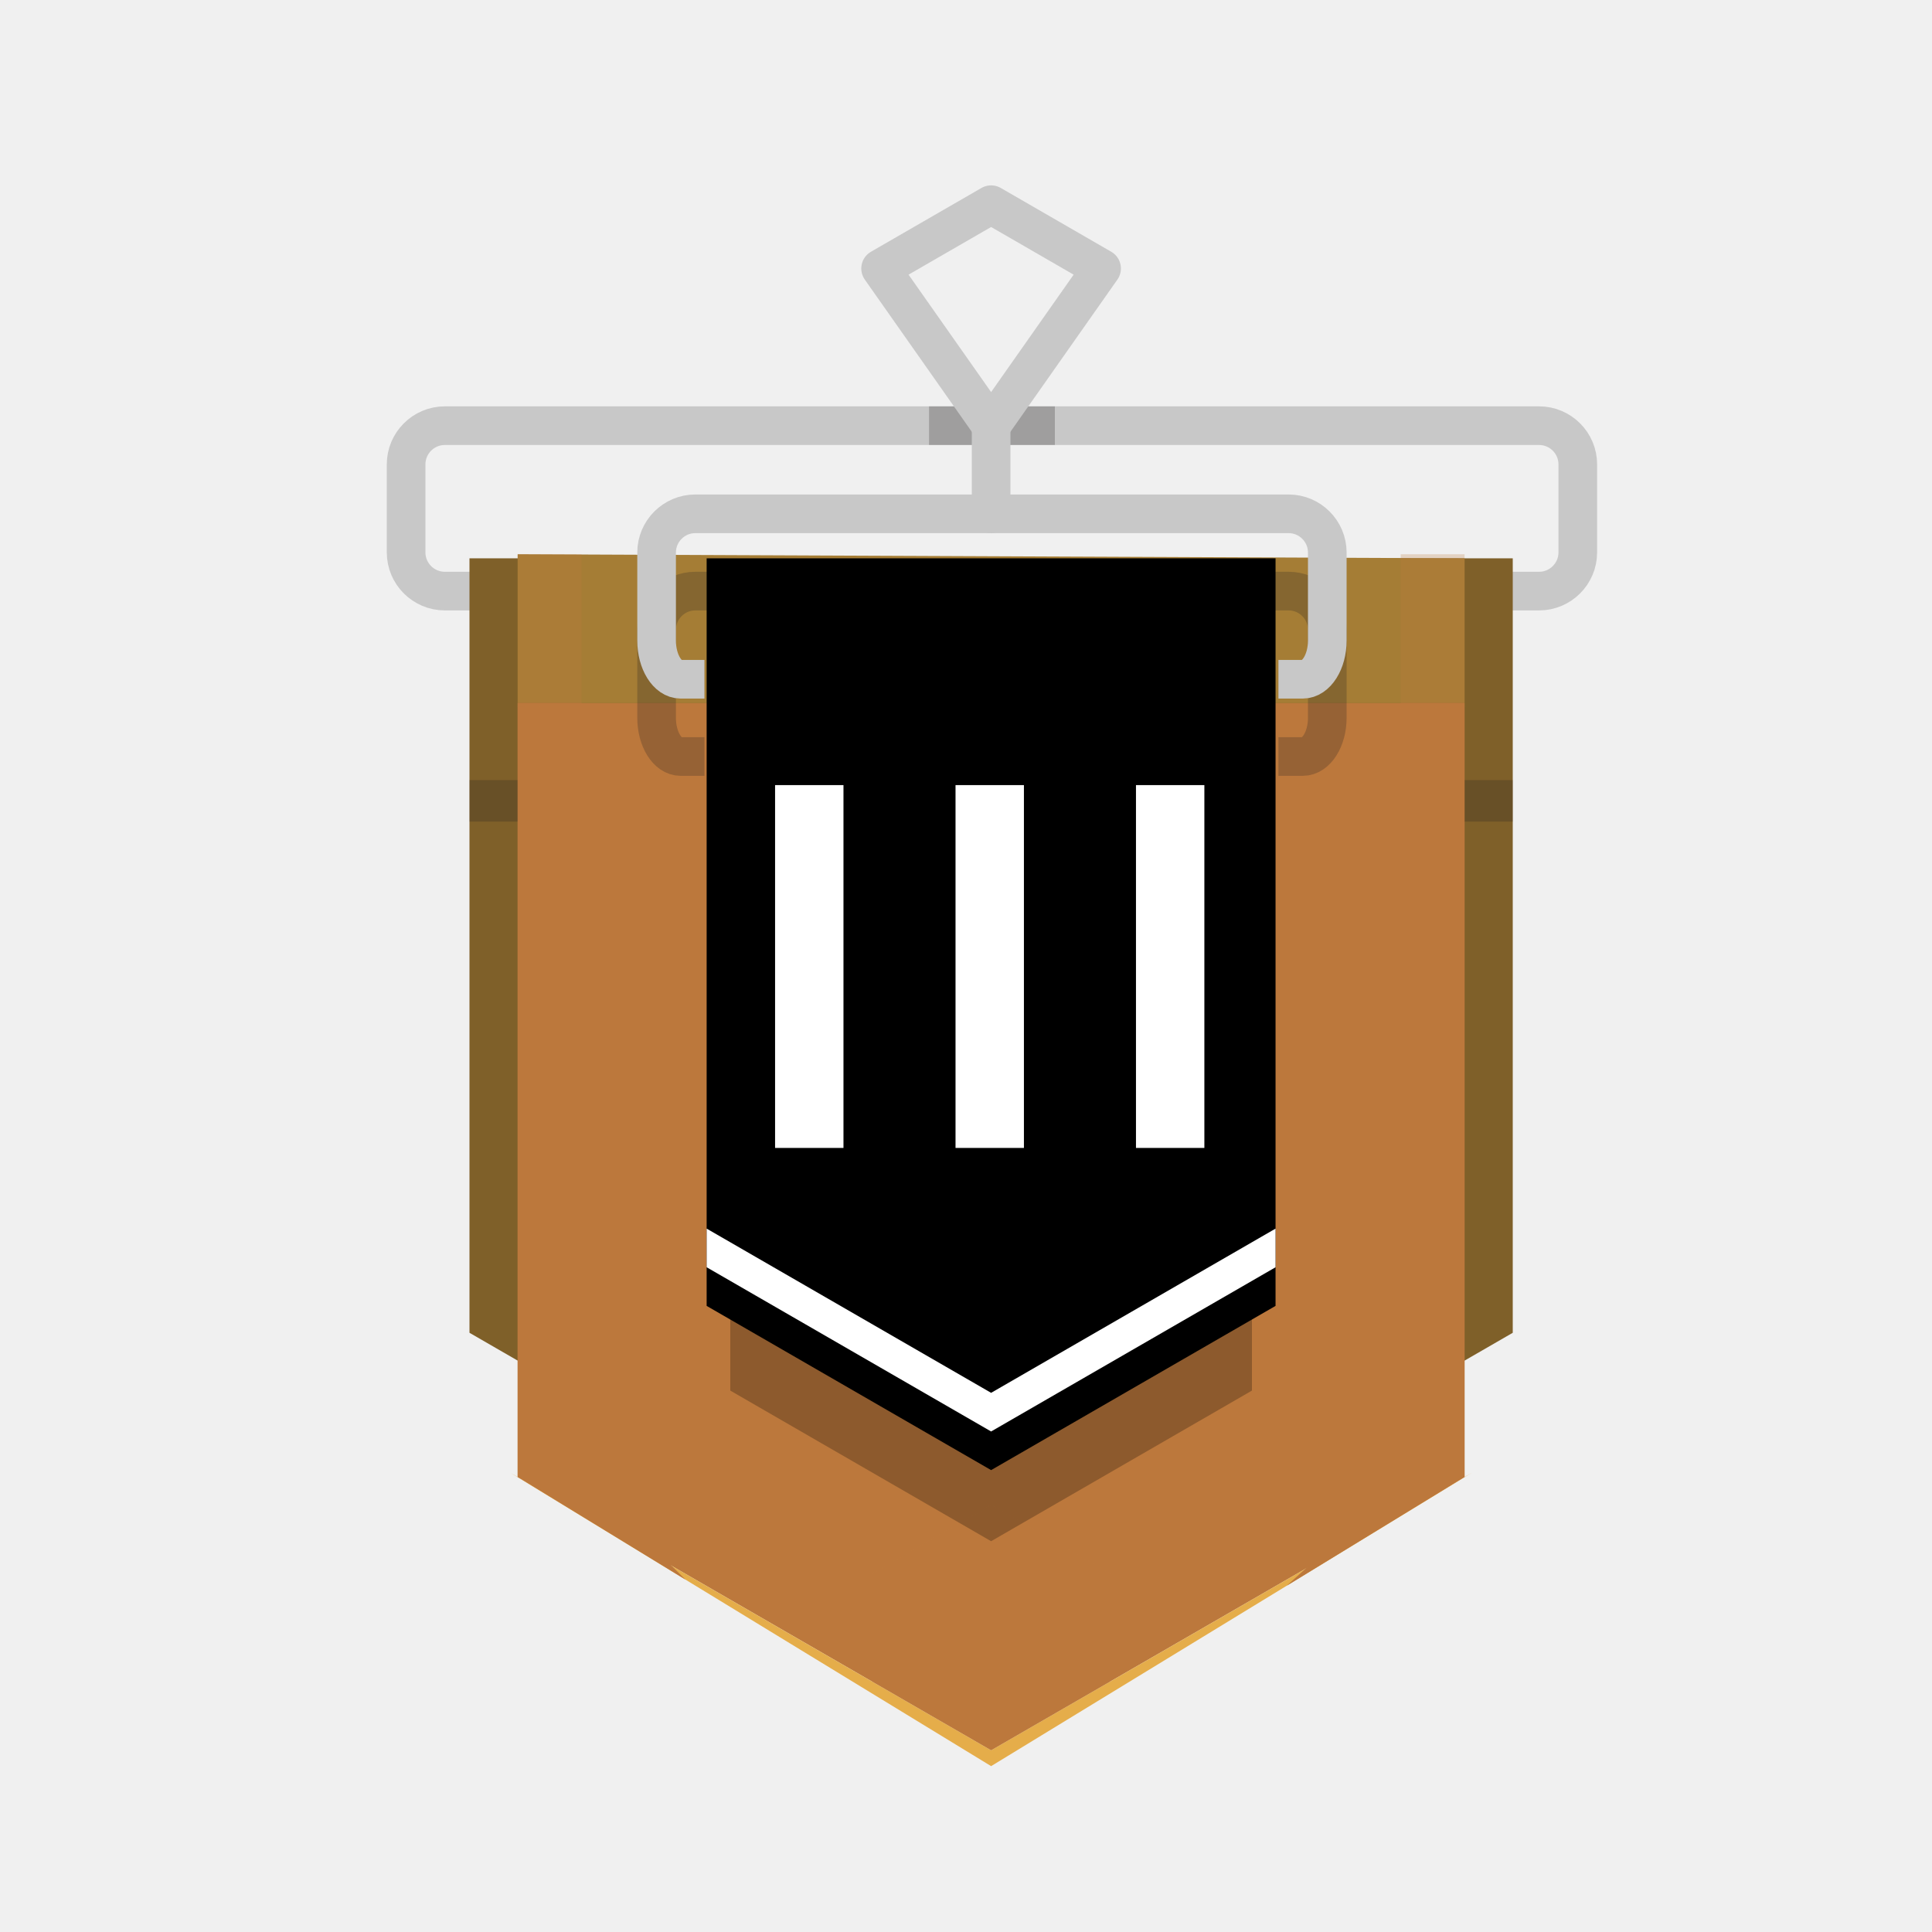
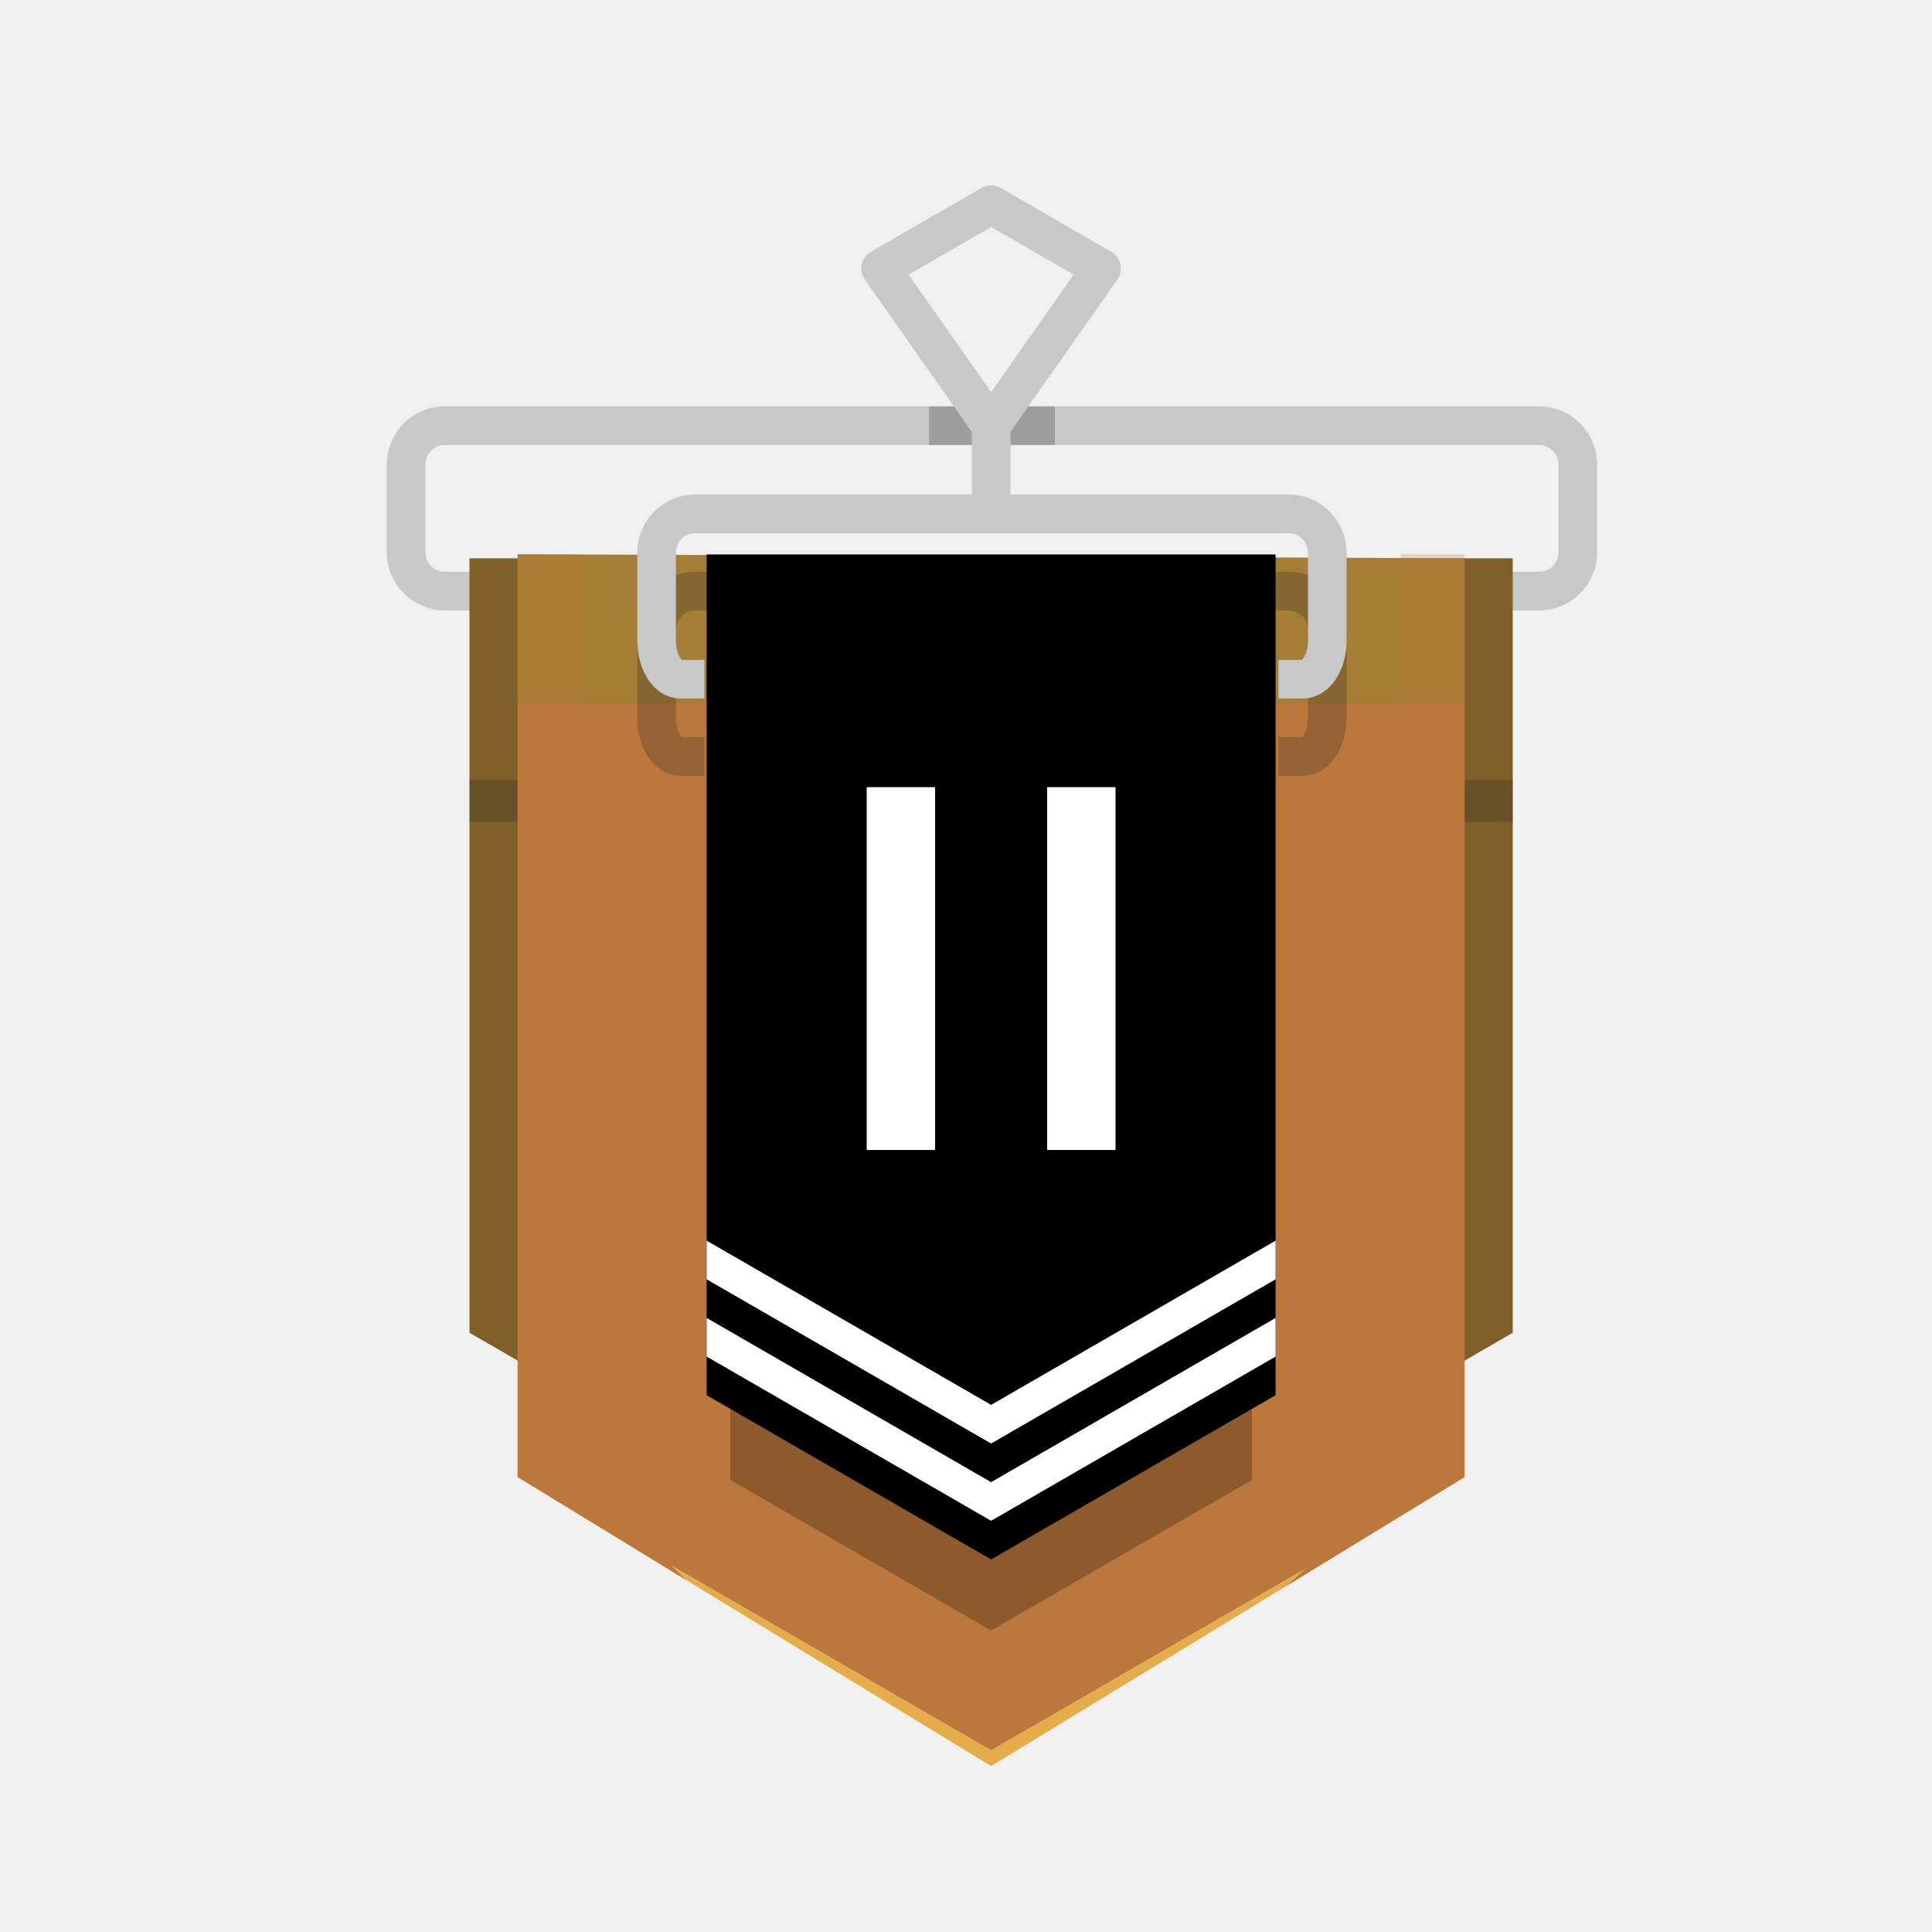
<svg xmlns="http://www.w3.org/2000/svg" xmlns:xlink="http://www.w3.org/1999/xlink" version="1.1" x="0px" y="0px" width="500px" height="500px" viewBox="0 0 500 500" enable-background="new 0 0 500 500" xml:space="preserve">
  <symbol id="League_x5F_Bronze_1_" viewBox="-250.5 -250.36 501 501">
    <polygon opacity="0" fill="#BC783C" points="173.2,-100.64 0,-200.64 -173.21,-100.64 -173.21,99.36 0,199.36 173.2,99.36  " />
    <g>
      <path fill="none" stroke="#C8C8C8" stroke-width="10" stroke-linecap="round" stroke-linejoin="round" stroke-miterlimit="10" d="    M141.83,99.36c5.5,0,10,4.5,10,10l0,22.81c0,5.5-4.5,10-10,10H-141.4c-5.5,0-10-4.5-10-10l0-22.81c0-5.5,4.5-10,10-10H141.83z" />
    </g>
    <polygon opacity="0" fill="none" stroke="#231F20" stroke-miterlimit="10" points="250,-249.86 -250,-249.86 -250,250.14    250,250.14  " />
    <polygon fill="#7F6029" points="-135,-92.59 0,-170.53 135,-92.59 135,107.84 -135,107.84  " />
    <polyline fill="#A57D35" points="122.53,107.84 122.53,70.38 -122.53,70.38 -122.53,108.9  " />
    <polygon fill="#BC783C" points="-122.53,-129.9 0,-200.64 122.53,-129.9 122.53,70.38 -122.53,70.38  " />
    <polygon opacity="0.25" fill="#231F20" points="-122.53,39.7 -135,39.7 -135,50.45 -122.53,50.45  " />
    <polygon opacity="0.25" fill="#231F20" points="135,39.7 122.53,39.7 122.53,50.45 135,50.45  " />
    <polygon fill="#E5AD4A" points="124.4,-128.82 0,-200.64 -124.41,-128.82 0,-204.74  " />
    <path fill="#BC783C" d="M-122.53-129.9l43.44-26.58L-106-129.59V70.38h-16.53V-129.9z M106,70.38v-201.72l-29.52-26.73l46.04,28.16   V70.38H106z" />
    <g>
      <g opacity="0.25">
        <path fill="none" stroke="#231F20" stroke-width="10" stroke-linejoin="round" stroke-miterlimit="10" d="M74.36,56.55     c0,0,2.84,0,6.32,0s6.32,4.5,6.32,10l0,22.81c0,5.5-4.5,10-10,10H-76.57c-5.5,0-10-4.5-10-10l0-22.81c0-5.5,2.79-10,6.19-10     s6.19,0,6.19,0" />
      </g>
      <g opacity="0.25">
        <line fill="none" stroke="#231F20" stroke-width="10" stroke-linejoin="round" stroke-miterlimit="10" x1="16.5" y1="142.17" x2="-16.07" y2="142.17" />
      </g>
      <line fill="none" stroke="#C8C8C8" stroke-width="10" stroke-linecap="round" stroke-linejoin="round" stroke-miterlimit="10" x1="0" y1="142.17" x2="0" y2="119.36" />
      <polygon fill="none" stroke="#C8C8C8" stroke-width="10" stroke-linecap="round" stroke-linejoin="round" stroke-miterlimit="10" points="    0,142.17 -28.6,182.85 0,199.36 28.59,182.85   " />
      <g>
        <path fill="none" stroke="#C8C8C8" stroke-width="10" stroke-linejoin="round" stroke-miterlimit="10" d="M74.36,76.55     c0,0,2.84,0,6.32,0s6.32,4.5,6.32,10l0,22.81c0,5.5-4.5,10-10,10H-76.57c-5.5,0-10-4.5-10-10l0-22.81c0-5.5,2.79-10,6.19-10     s6.19,0,6.19,0" />
      </g>
    </g>
    <path opacity="0.25" fill="#BC783C" d="M-106,69.46v39.44h-16.53V69.4 M122.53,69.4v39.5H106V69.12" />
    <polygon opacity="0.5" fill="#BC783C" points="-30.71,-154.88 0,-137.15 30.71,-154.88 30.71,-182.91 0,-200.64 -30.71,-182.91     " />
  </symbol>
-   <symbol id="Position_x5F_3" viewBox="-250.5 -250.5 501 501">
+   <symbol id="Position_x5F_2" viewBox="-250.5 -250.5 501 501">
    <polygon opacity="0" fill="none" stroke="#231F20" stroke-miterlimit="10" points="250,-250 -250,-250 -250,250 250,250  " />
-     <polygon opacity="0.25" points="67.5,-107.55 67.5,37.03 0,37.03 -67.5,37.03 -67.5,-107.55 0,-146.53  " />
    <polygon opacity="0" fill="none" stroke="#FF0000" stroke-width="10" stroke-miterlimit="10" points="-173.21,99.22 0,199.22    173.21,99.22 173.21,-100.78 0,-200.78 -173.21,-100.78  " />
-     <polygon opacity="0" fill="none" stroke="#FF0000" stroke-width="10" stroke-miterlimit="10" points="-142.03,-82.78 0,-0.78    142.03,-82.78 142.03,-82.78 0,-164.78 -142.03,-82.78  " />
+     <polygon opacity="0.25" points="67.5,-131.67 67.5,36.36 0,36.36 -67.5,36.36 -67.5,-131.67 0,-170.64  " />
    <g>
-       <polygon points="73.61,-85.63 73.61,107.84 0,107.84 -73.62,107.84 -73.62,-85.63 0,-128.13   " />
+       <polygon points="73.62,-109.75 73.62,107.84 0,107.84 -73.62,107.84 -73.62,-109.75 0,-152.25   " />
      <g>
-         <path fill="#FFFFFF" d="M-55.91-44.75v93.9h17.7v-93.9H-55.91z" />
-         <path fill="#FFFFFF" d="M-9.21-44.75v93.9h17.7v-93.9H-9.21z" />
-         <path fill="#FFFFFF" d="M37.49-44.75v93.9h17.7v-93.9H37.49z" />
+         <path fill="#FFFFFF" d="M-32.2-46.28v93.9h17.7v-93.9H-32.2z" />
+         <path fill="#FFFFFF" d="M14.5-46.28v93.9h17.7v-93.9H14.5z" />
      </g>
    </g>
-     <polygon fill="none" points="135,99.25 0,99.36 -135,99.25 -135,-122.84 0,-200.78 135,-122.84  " />
-     <polygon fill="#FFFFFF" points="-73.62,-65.63 0,-108.13 73.61,-65.63 73.61,-75.63 0,-118.13 -73.62,-75.63  " />
+     <polygon fill="#FFFFFF" points="-73.62,-89.75 0,-132.25 73.62,-89.75 73.62,-99.75 0,-142.25 -73.62,-99.75  " />
+     <polygon fill="#FFFFFF" points="-73.62,-69.75 0,-112.25 73.62,-69.75 73.62,-79.75 0,-122.25 -73.62,-79.75  " />
  </symbol>
  <symbol id="base" viewBox="-251.5 -251.36 503 503">
    <polygon fill="none" stroke="#231F20" stroke-width="3" stroke-miterlimit="10" points="250,-249.86 -250,-249.86 -250,250.14    250,250.14  " />
    <line fill="none" stroke="#231F20" stroke-width="3" stroke-miterlimit="10" x1="-250" y1="250.14" x2="250" y2="-249.86" />
    <line fill="none" stroke="#231F20" stroke-width="3" stroke-miterlimit="10" x1="250" y1="250.14" x2="-250" y2="-249.86" />
    <polygon fill="none" stroke="#FF0000" stroke-width="10" stroke-miterlimit="10" points="-173.21,99.36 0,199.36 173.21,99.36    173.21,-100.64 0,-200.64 -173.21,-100.64  " />
  </symbol>
  <g id="Layer_1" display="none">
</g>
  <g id="_x5B_HBE_x5D__-_Bg" display="none">
-     <rect x="-724.58" y="-738.05" display="inline" fill="#3A3A3A" width="2615.48" height="4079.18" />
+     <rect x="-1381.68" y="-738.05" display="inline" fill="#3A3A3A" width="2615.48" height="4079.18" />
  </g>
  <g id="_x5B_HBE_x5D__-_Struct" display="none">
    <g id="League_x5F_Bronze" display="inline">
	</g>
-     <use xlink:href="#base" width="503" height="503" id="XMLID_6_" x="-251.5" y="-251.36" transform="matrix(1 0 0 -1 256.5 252.334)" display="inline" overflow="visible" />
+     <use xlink:href="#base" width="503" height="503" id="XMLID_7_" x="-251.5" y="-251.36" transform="matrix(1 0 0 -1 256.5 252.333)" display="inline" overflow="visible" />
  </g>
  <g id="Bases">
    <g id="League_x5F_Diamond_x5F_Small">
      <g id="League_x5F_Diamond">
		</g>
    </g>
  </g>
  <g id="Compound">
    <g id="Rank_x5F_Copper_x5F_4_x5F_Small_1_">
      <g id="Rank_x5F_Copper_x5F_4_2_">
		</g>
    </g>
    <g id="Rank_x5F_Copper_x5F_4_x5F_Small_2_">
      <g id="Rank_x5F_Copper_x5F_4_3_">
		</g>
    </g>
    <g id="Rank_x5F_Copper_x5F_4_5_">
      <g id="League_x5F_Copper">
		</g>
    </g>
    <g id="Rank_x5F_Copper_x5F_4_x5F_Small_4_">
      <g id="Rank_x5F_Copper_x5F_4_6_">
		</g>
    </g>
    <g id="Rank_x5F_Copper_x5F_4_x5F_Small_3_">
      <g id="Rank_x5F_Copper_x5F_4_4_">
		</g>
    </g>
    <g id="Rank_x5F_Copper_x5F_4_x5F_Small">
      <g id="Rank_x5F_Copper_x5F_4">
		</g>
    </g>
    <g id="Position_x5F_1_x5F_Small">
      <g id="Position_x5F_1_1_">
		</g>
    </g>
    <g id="Rank_x5F_Copper_x5F_3">
	</g>
    <g id="Rank_x5F_Copper_x5F_2">
	</g>
    <g id="Rank_x5F_Copper_x5F_1">
	</g>
    <g id="Rank_x5F_Bronze_x5F_4">
	</g>
    <g id="Rank_x5F_Bronze_x5F_3">
-       <use xlink:href="#League_x5F_Bronze_1_" width="501" height="501" id="XMLID_124_" x="-250.5" y="-250.36" transform="matrix(1 0 0 -1 256.5 252.334)" overflow="visible" />
-       <use xlink:href="#Position_x5F_3" width="501" height="501" id="XMLID_44_" x="-250.5" y="-250.5" transform="matrix(1 0 0 -1 256.5 252.334)" overflow="visible" />
+ 	</g>
+     <g id="Rank_x5F_Bronze_x5F_2">
+       <use xlink:href="#League_x5F_Bronze_1_" width="501" height="501" x="-250.5" y="-250.36" transform="matrix(1 0 0 -1 256.5 252.333)" overflow="visible" />
+       <use xlink:href="#Position_x5F_2" width="501" height="501" id="XMLID_43_" x="-250.5" y="-250.5" transform="matrix(1 0 0 -1 256.5 251.333)" overflow="visible" />
    </g>
-     <g id="Rank_x5F_Bronze_x5F_2">
- 	</g>
    <g id="Rank_x5F_Bronze_x5F_1">
	</g>
    <g id="Rank_x5F_Silver_x5F_4">
	</g>
    <g id="Rank_x5F_Silver_x5F_3">
	</g>
    <g id="Rank_x5F_Silver_x5F_2">
	</g>
    <g id="Rank_x5F_Silver_x5F_1">
	</g>
    <g id="Rank_x5F_Gold_x5F_4">
	</g>
    <g id="Rank_x5F_Gold_x5F_3">
	</g>
    <g id="Rank_x5F_Gold_x5F_2">
	</g>
    <g id="Rank_x5F_Gold_x5F_1">
	</g>
    <g id="Rank_x5F_Platinum_x5F_4">
	</g>
    <g id="Rank_x5F_Platinum_x5F_3">
	</g>
    <g id="Rank_x5F_Platinum_x5F_2">
	</g>
    <g id="Rank_x5F_Platinum_x5F_1">
      <g id="Position_x5F_1">
		</g>
    </g>
  </g>
</svg>
